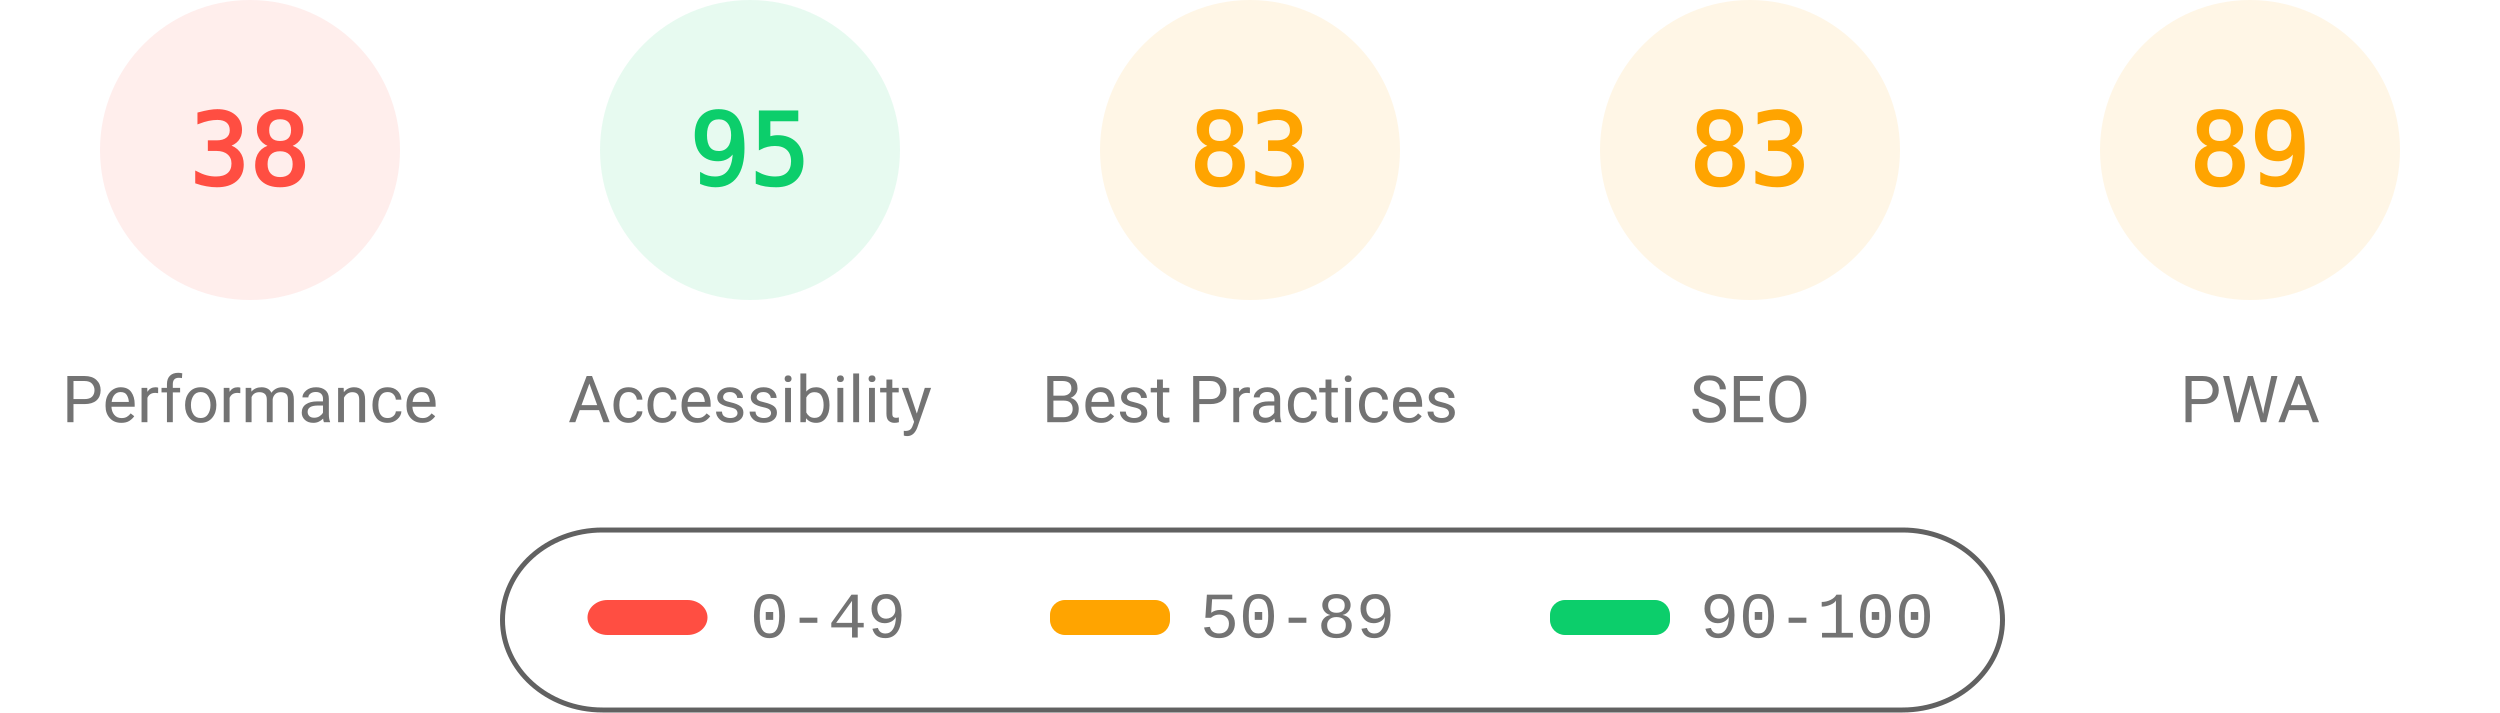
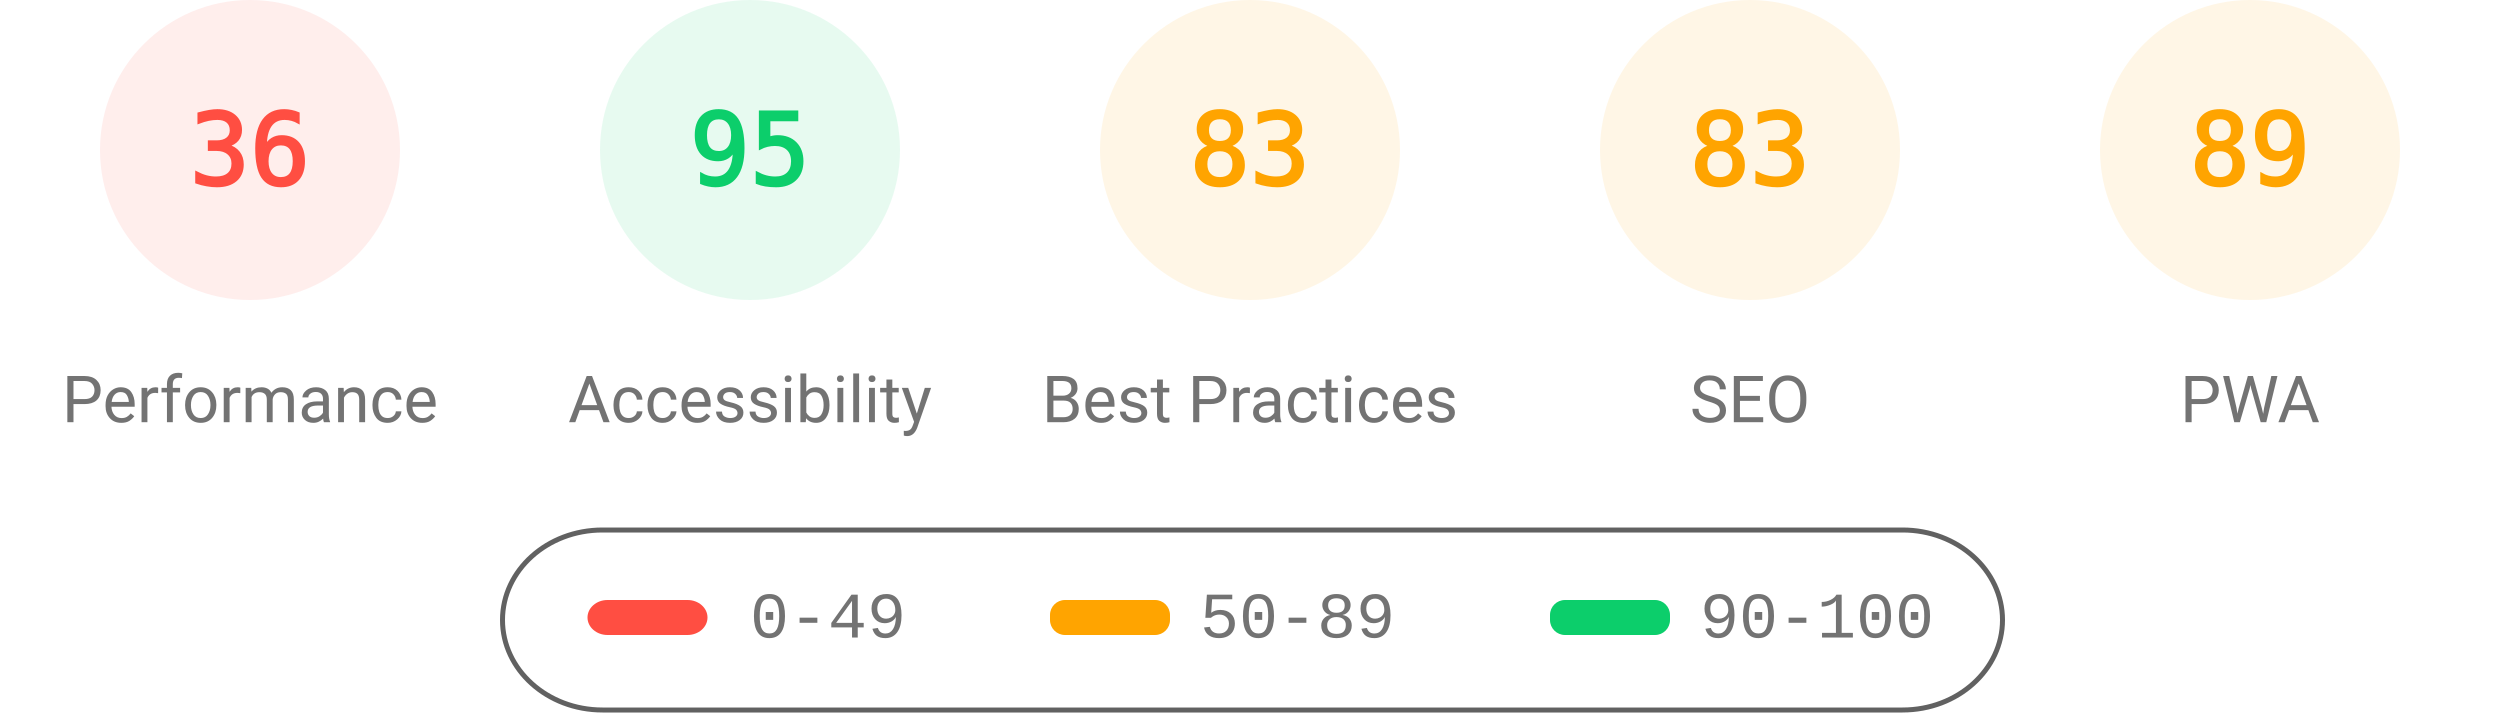
<svg xmlns="http://www.w3.org/2000/svg" fill="none" width="1000" height="285">
  <style>.gauge-base{opacity:.1}.gauge-arc{fill:none;animation-delay:250ms;stroke-linecap:round;transform:rotate(-90deg);transform-origin:100px 60px;animation:load-gauge 1s ease forwards}.guage-text{font-size:40px;font-family:monospace;text-align:center}.guage-red{color:#ff4e42;fill:#ff4e42;stroke:#ff4e42}.guage-orange{color:#ffa400;fill:#ffa400;stroke:#ffa400}.guage-green{color:#0cce6b;fill:#0cce6b;stroke:#0cce6b}.guage-undefined{color:#5c5c5c;fill:#5c5c5c;stroke:#5c5c5c}.guage-title{color:#737373;fill:#737373;stroke:none;font-size:26px;line-height:26px;font-family:Roboto,Halvetica,Arial,sans-serif}@keyframes load-gauge{from{stroke-dasharray:0 352.858}}</style>
  <svg class="guage-div guage-perf guage-red" viewBox="0 0 200 200" width="200" height="200">
    <circle class="gauge-base" r="56" cx="100" cy="60" stroke-width="8" />
-     <circle class="gauge-arc guage-arc-1" r="56" cx="100" cy="60" stroke-width="8" style="stroke-dasharray:133.706,351.858" />
-     <text class="guage-text" x="100" y="60" alignment-baseline="central" dominant-baseline="central" text-anchor="middle">38</text>
+     <circle class="gauge-arc guage-arc-1" r="56" cx="100" cy="60" stroke-width="8" style="stroke-dasharray:126.669,351.858" />
+     <text class="guage-text" x="100" y="60" alignment-baseline="central" dominant-baseline="central" text-anchor="middle">36</text>
    <text class="guage-title" x="100" y="160" alignment-baseline="central" dominant-baseline="central" text-anchor="middle">Performance</text>
  </svg>
  <svg class="guage-div guage-acc guage-green" viewBox="0 0 200 200" width="200" height="200" x="200">
    <circle class="gauge-base" r="56" cx="100" cy="60" stroke-width="8" />
    <circle class="gauge-arc guage-arc-2" r="56" cx="100" cy="60" stroke-width="8" style="stroke-dasharray:334.265,351.858" />
    <text class="guage-text" x="100" y="60" alignment-baseline="central" dominant-baseline="central" text-anchor="middle">95</text>
    <text class="guage-title" x="100" y="160" alignment-baseline="central" dominant-baseline="central" text-anchor="middle">Accessibility</text>
  </svg>
  <svg class="guage-div guage-best guage-orange" viewBox="0 0 200 200" width="200" height="200" x="400">
    <circle class="gauge-base" r="56" cx="100" cy="60" stroke-width="8" />
    <circle class="gauge-arc guage-arc-3" r="56" cx="100" cy="60" stroke-width="8" style="stroke-dasharray:292.042,351.858" />
    <text class="guage-text" x="100" y="60" alignment-baseline="central" dominant-baseline="central" text-anchor="middle">83</text>
    <text class="guage-title" x="100" y="160" alignment-baseline="central" dominant-baseline="central" text-anchor="middle">Best Practices</text>
  </svg>
  <svg class="guage-div guage-seo guage-orange" viewBox="0 0 200 200" width="200" height="200" x="600">
    <circle class="gauge-base" r="56" cx="100" cy="60" stroke-width="8" />
    <circle class="gauge-arc guage-arc-4" r="56" cx="100" cy="60" stroke-width="8" style="stroke-dasharray:292.042,351.858" />
    <text class="guage-text" x="100" y="60" alignment-baseline="central" dominant-baseline="central" text-anchor="middle">83</text>
    <text class="guage-title" x="100" y="160" alignment-baseline="central" dominant-baseline="central" text-anchor="middle">SEO</text>
  </svg>
  <svg class="guage-div guage-pwa guage-orange" viewBox="0 0 200 200" width="200" height="200" x="800">
    <circle class="gauge-base" r="56" cx="100" cy="60" stroke-width="8" />
    <circle class="gauge-arc guage-arc-4" r="56" cx="100" cy="60" stroke-width="8" style="stroke-dasharray:313.154,351.858" />
    <text class="guage-text" x="100" y="60" alignment-baseline="central" dominant-baseline="central" text-anchor="middle">89</text>
    <text class="guage-title" x="100" y="160" alignment-baseline="central" dominant-baseline="central" text-anchor="middle">PWA</text>
  </svg>
  <svg width="604" height="76" x="200" y="210">
    <path fill="none" id="canvas_background" d="M-1-1h604v80H-1z" />
    <rect fill-opacity="0" stroke="#616161" stroke-width="2" rx="40" id="svg_2" height="72" width="600" y="2" x="1" fill="#000" />
    <rect stroke="#000" rx="8" id="svg_3" height="14" width="48" y="30" x="35" stroke-opacity="null" stroke-width="0" fill="#ff4e42" />
    <rect stroke="#000" rx="6" id="svg_4" height="14" width="48" y="30" x="220" stroke-opacity="null" stroke-width="0" fill="#ffa400" />
    <rect stroke="#000" rx="6" id="svg_5" height="14" width="48" y="30" x="420" stroke-opacity="null" stroke-width="0" fill="#0cce6b" />
    <text xml:space="preserve" text-anchor="start" font-family="'Courier New', Courier, monospace" font-size="26" id="svg_6" y="45" x="100" stroke-opacity="null" stroke-width="0" stroke="#000" fill="#737373">0-49</text>
    <text xml:space="preserve" text-anchor="start" font-family="'Courier New', Courier, monospace" font-size="26" id="svg_7" y="45" x="280" stroke-opacity="null" stroke-width="0" stroke="#000" fill="#737373">50-89</text>
    <text xml:space="preserve" text-anchor="start" font-family="'Courier New', Courier, monospace" font-size="26" id="svg_8" y="45" x="480" stroke-opacity="null" stroke-width="0" stroke="#000" fill="#737373">90-100</text>
  </svg>
</svg>
